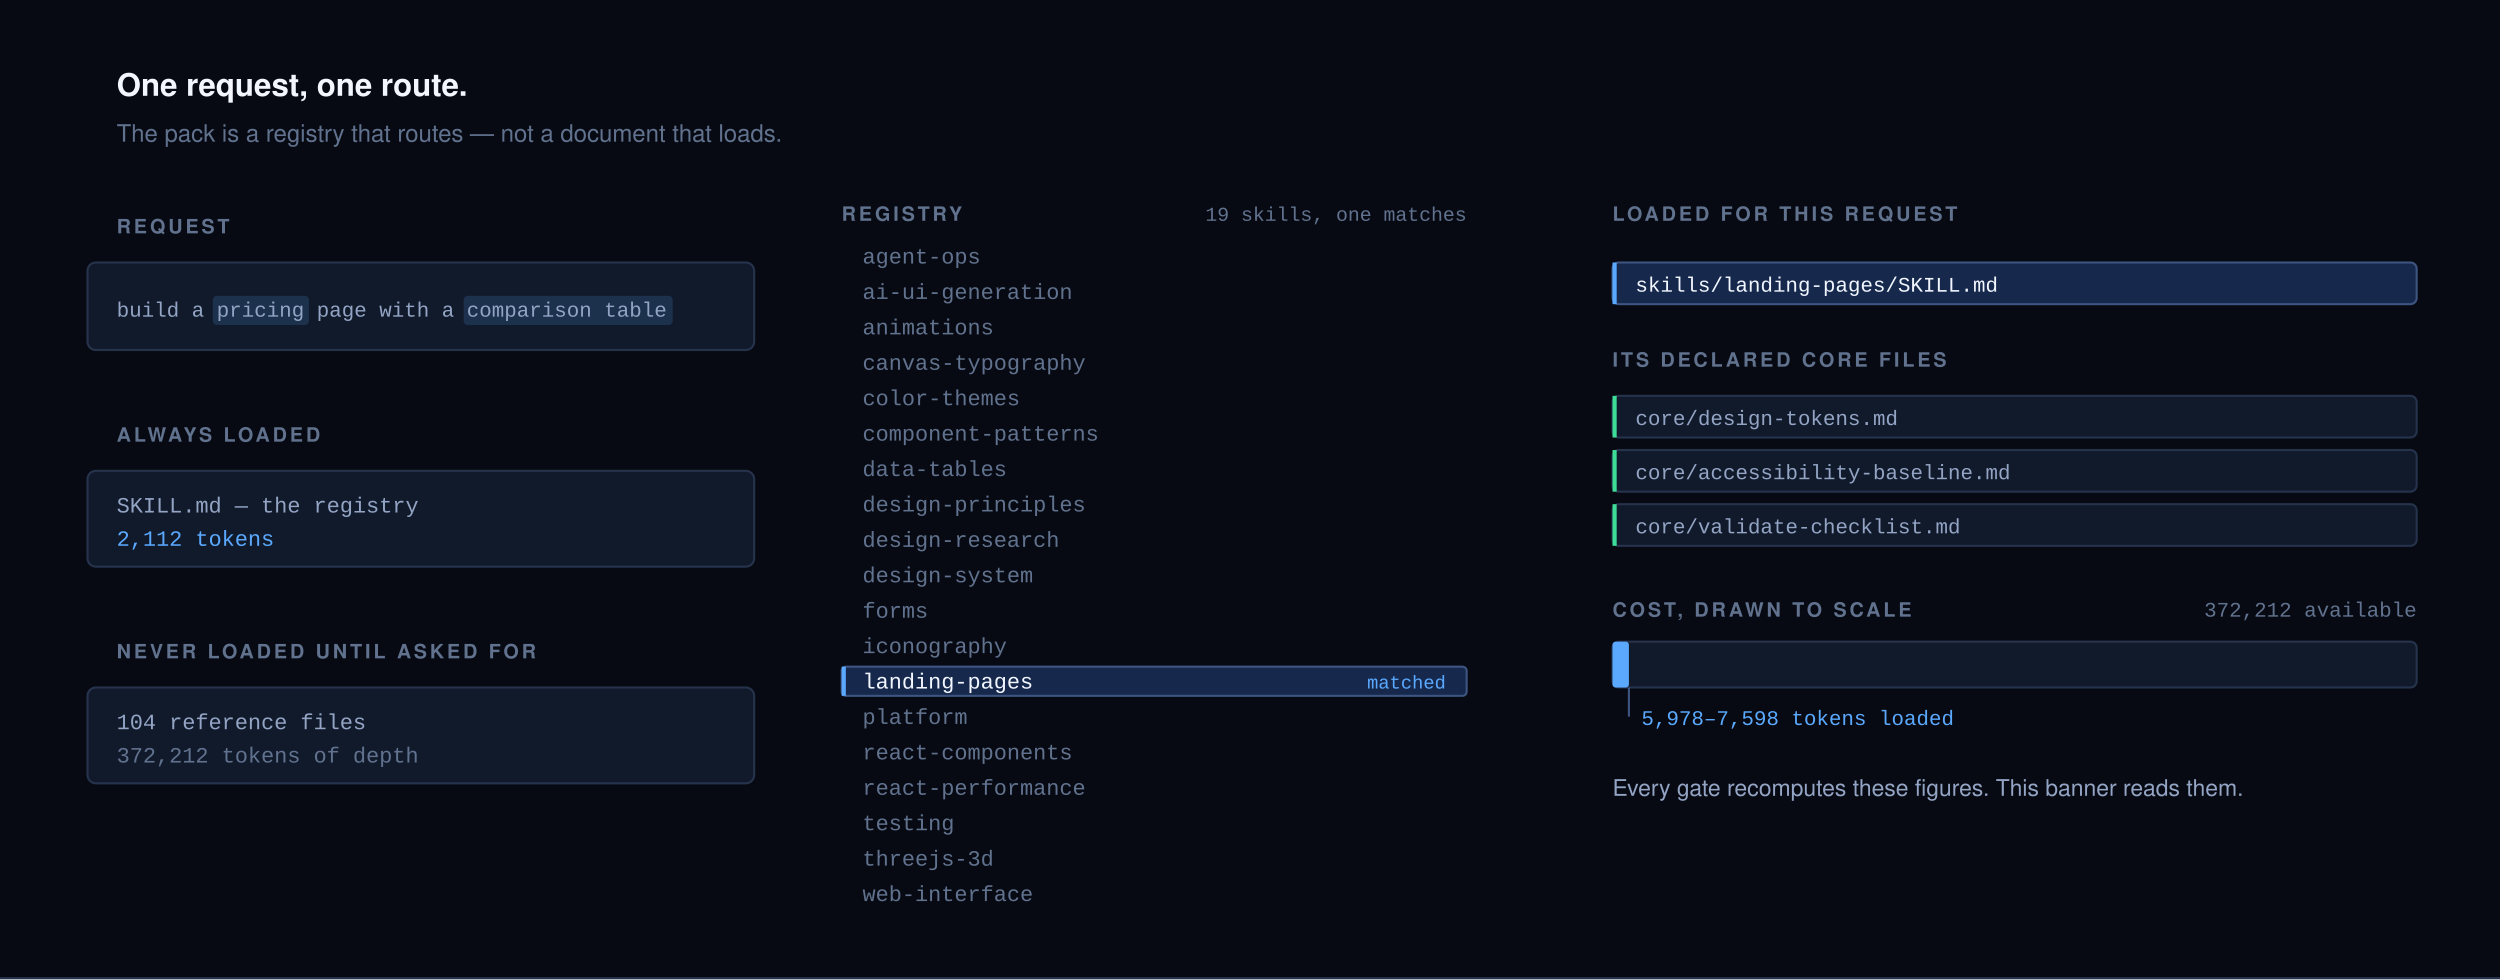
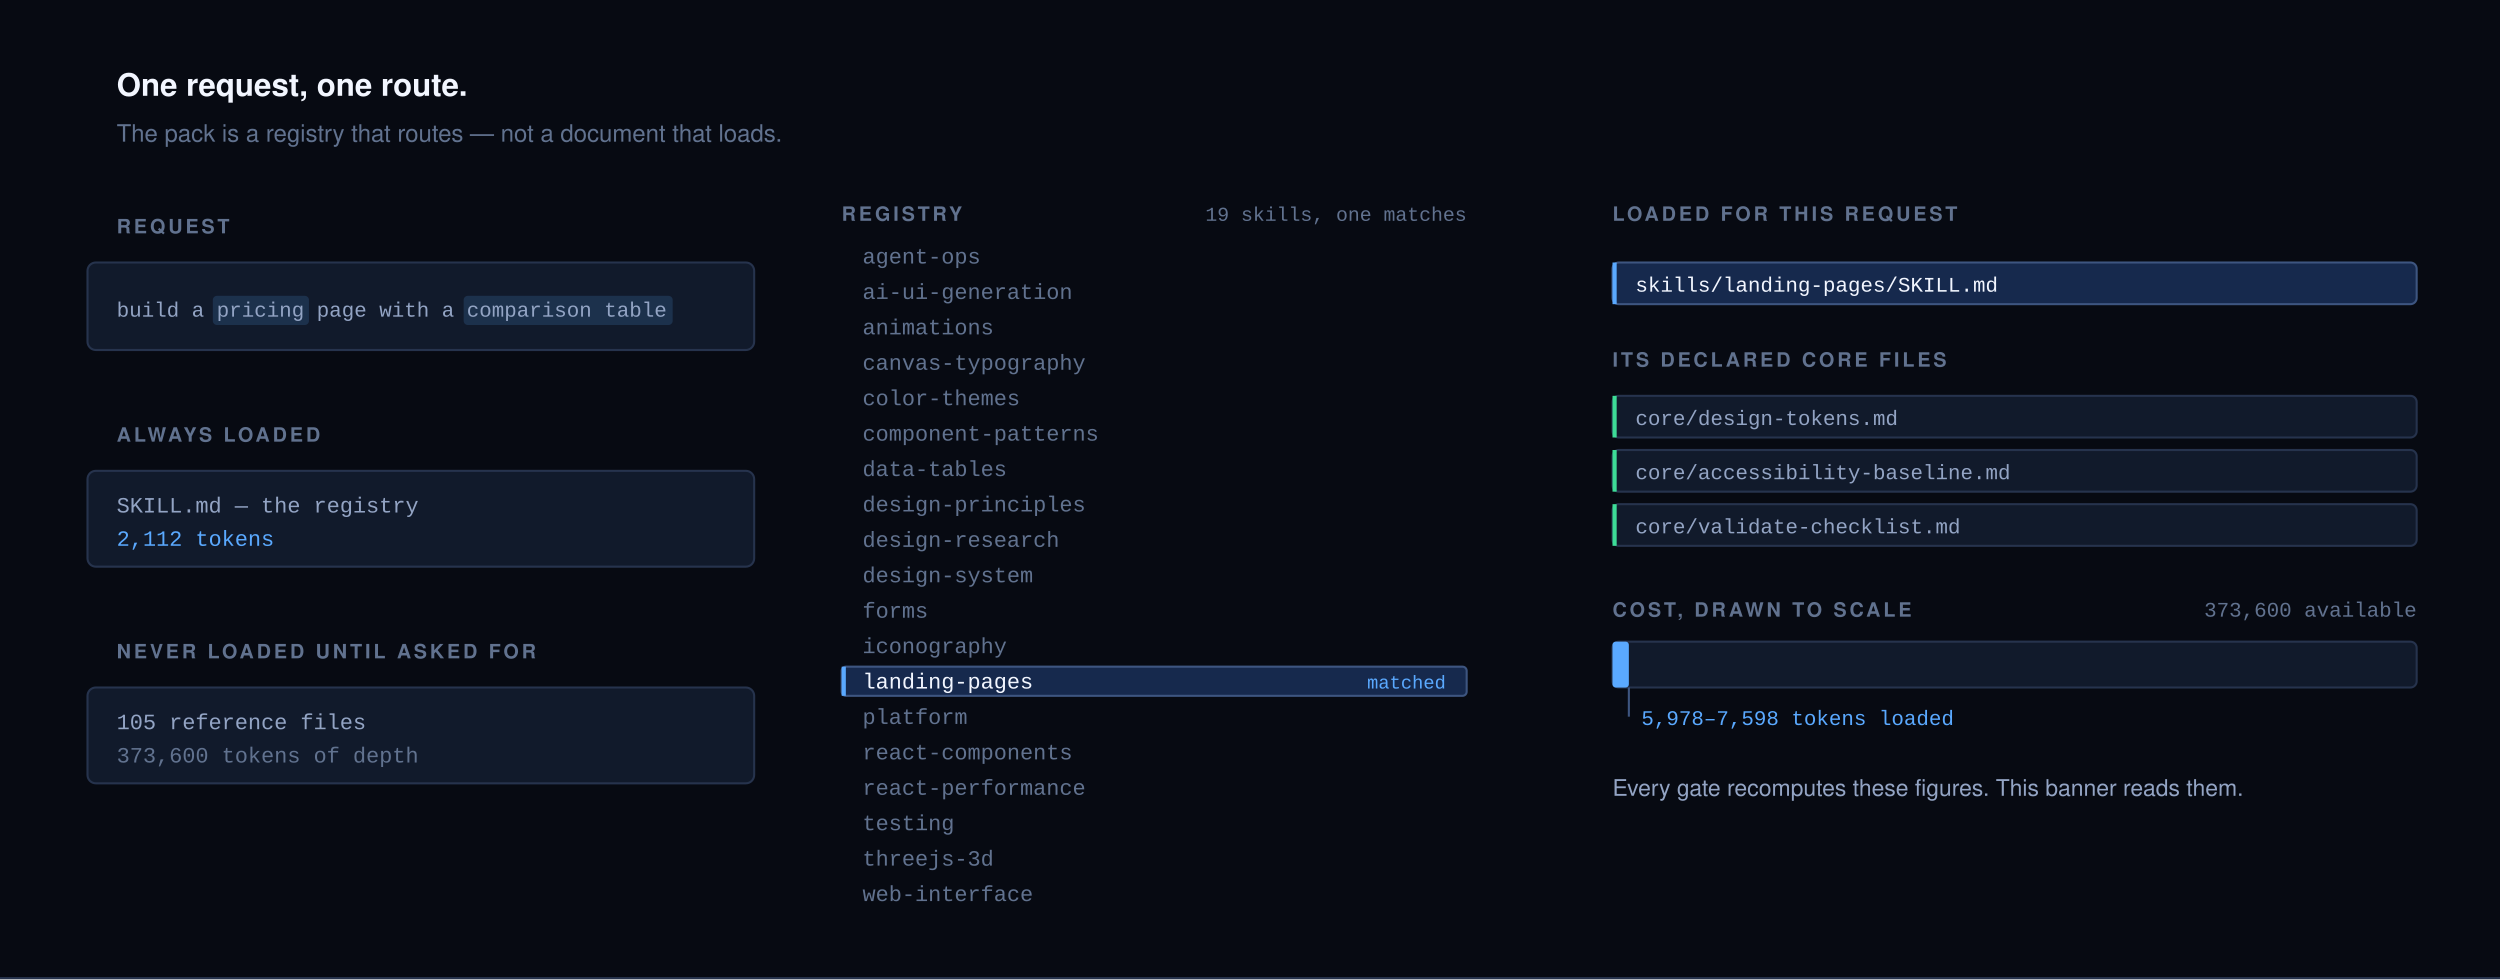
- <svg xmlns="http://www.w3.org/2000/svg" viewBox="0 0 1200 470" width="1200" height="470" role="img" aria-label="How the pack routes one request: a prompt asking for a pricing page with a comparison table is matched against a registry of 19 skills, exactly one of them — landing-pages — is selected, its three core dependency files attach, and a cost meter shows 5,978 to 7,598 tokens loaded against 372,212 tokens of available depth, drawn to scale.">
+ <svg xmlns="http://www.w3.org/2000/svg" viewBox="0 0 1200 470" width="1200" height="470" role="img" aria-label="How the pack routes one request: a prompt asking for a pricing page with a comparison table is matched against a registry of 19 skills, exactly one of them — landing-pages — is selected, its three core dependency files attach, and a cost meter shows 5,978 to 7,598 tokens loaded against 373,600 tokens of available depth, drawn to scale.">
  <style>
@keyframes rf0{0%,14.6%{opacity:0}16%{opacity:1}18.6%,100%{opacity:0}}
@keyframes rf1{0%,15.6%{opacity:0}17%{opacity:1}19.6%,100%{opacity:0}}
@keyframes rf2{0%,16.6%{opacity:0}18%{opacity:1}20.6%,100%{opacity:0}}
@keyframes rf3{0%,17.6%{opacity:0}19%{opacity:1}21.6%,100%{opacity:0}}
@keyframes rf4{0%,18.6%{opacity:0}20%{opacity:1}22.6%,100%{opacity:0}}
@keyframes rf5{0%,19.6%{opacity:0}21%{opacity:1}23.6%,100%{opacity:0}}
@keyframes rf6{0%,20.6%{opacity:0}22%{opacity:1}24.6%,100%{opacity:0}}
@keyframes rf7{0%,21.6%{opacity:0}23%{opacity:1}25.6%,100%{opacity:0}}
@keyframes rf8{0%,22.6%{opacity:0}24%{opacity:1}26.6%,100%{opacity:0}}
@keyframes rf9{0%,23.6%{opacity:0}25%{opacity:1}27.6%,100%{opacity:0}}
@keyframes rf10{0%,24.6%{opacity:0}26%{opacity:1}28.6%,100%{opacity:0}}
@keyframes rf11{0%,25.6%{opacity:0}27%{opacity:1}29.6%,100%{opacity:0}}
@keyframes rf12{0%,26.6%{opacity:0}28%{opacity:1}30.6%,100%{opacity:0}}
@keyframes rf13{0%,27.6%{opacity:0}29%{opacity:1}31.6%,100%{opacity:0}}
@keyframes rf14{0%,28.6%{opacity:0}30%{opacity:1}32.6%,100%{opacity:0}}
@keyframes rf15{0%,29.6%{opacity:0}31%{opacity:1}33.6%,100%{opacity:0}}
@keyframes rf16{0%,30.6%{opacity:0}32%{opacity:1}34.6%,100%{opacity:0}}
@keyframes rf17{0%,31.6%{opacity:0}33%{opacity:1}35.6%,100%{opacity:0}}
@keyframes rf18{0%,32.6%{opacity:0}34%{opacity:1}36.6%,100%{opacity:0}}
@keyframes kw{0%,6%{opacity:0}9%,100%{opacity:.16}}
@keyframes scan{0%,15%{opacity:0;transform:translateY(0)}16%{opacity:.9;transform:translateY(0)}34%{opacity:.9;transform:translateY(317px)}35.5%,100%{opacity:0;transform:translateY(317px)}}
@keyframes lock{0%,35%{opacity:0}38%,100%{opacity:1}}
@keyframes lockt{0%,35%{fill:#61728F}38%,100%{fill:#F2F6FF}}
@keyframes fill{0%,58%{transform:scaleX(0)}72%,100%{transform:scaleX(1)}}
@keyframes late{0%,68%{opacity:0}72%,100%{opacity:1}}
@keyframes dep0{0%,46%{opacity:0;transform:translateX(-6px)}50%,100%{opacity:1;transform:translateX(0)}}
@keyframes dep1{0%,49%{opacity:0;transform:translateX(-6px)}53%,100%{opacity:1;transform:translateX(0)}}
@keyframes dep2{0%,52%{opacity:0;transform:translateX(-6px)}56%,100%{opacity:1;transform:translateX(0)}}
.kw{animation:kw 9s linear infinite}
.scan{animation:scan 9s linear infinite}
.lock{animation:lock 9s linear infinite}
.lock-t{animation:lockt 9s linear infinite}
.fill{animation:fill 9s cubic-bezier(.2,.7,.3,1) infinite;transform-origin:774px 308px}
.late{animation:late 9s linear infinite}
.rf0{animation:rf0 9s linear infinite}
.rf1{animation:rf1 9s linear infinite}
.rf2{animation:rf2 9s linear infinite}
.rf3{animation:rf3 9s linear infinite}
.rf4{animation:rf4 9s linear infinite}
.rf5{animation:rf5 9s linear infinite}
.rf6{animation:rf6 9s linear infinite}
.rf7{animation:rf7 9s linear infinite}
.rf8{animation:rf8 9s linear infinite}
.rf9{animation:rf9 9s linear infinite}
.rf10{animation:rf10 9s linear infinite}
.rf11{animation:rf11 9s linear infinite}
.rf12{animation:rf12 9s linear infinite}
.rf13{animation:rf13 9s linear infinite}
.rf14{animation:rf14 9s linear infinite}
.rf15{animation:rf15 9s linear infinite}
.rf16{animation:rf16 9s linear infinite}
.rf17{animation:rf17 9s linear infinite}
.rf18{animation:rf18 9s linear infinite}
.dep0{animation:dep0 9s ease-out infinite}
.dep1{animation:dep1 9s ease-out infinite}
.dep2{animation:dep2 9s ease-out infinite}
@media (prefers-reduced-motion:reduce){
.kw,.scan,.lock,.lock-t,.fill,.late,.rf0,.rf1,.rf2,.rf3,.rf4,.rf5,.rf6,.rf7,.rf8,.rf9,.rf10,.rf11,.rf12,.rf13,.rf14,.rf15,.rf16,.rf17,.rf18,.dep0,.dep1,.dep2{animation:none}
.scan{opacity:0}
}
</style>
  <rect width="1200" height="470" fill="#070A12" />
  <text x="56" y="46" font-family="ui-sans-serif, system-ui, -apple-system, 'Segoe UI', Helvetica, Arial, sans-serif" font-size="15" font-weight="600" fill="#F2F6FF">One request, one route.</text>
  <text x="56" y="68" font-family="ui-sans-serif, system-ui, -apple-system, 'Segoe UI', Helvetica, Arial, sans-serif" font-size="11.5" fill="#61728F">The pack is a registry that routes — not a document that loads.</text>
  <text x="56" y="112" font-family="ui-sans-serif, system-ui, -apple-system, 'Segoe UI', Helvetica, Arial, sans-serif" font-size="9.5" font-weight="600" letter-spacing="1.4" fill="#61728F">REQUEST</text>
  <rect x="42" y="126" width="320" height="42" rx="4" fill="#111A2B" stroke="#26334D" />
  <rect class="kw" x="102.16" y="142" width="46.14" height="14" rx="2" fill="#5AA9FF" opacity="0.16" />
  <rect class="kw" x="222.56" y="142" width="100.32" height="14" rx="2" fill="#5AA9FF" opacity="0.16" />
  <text x="56" y="152" font-family="ui-monospace, SFMono-Regular, Menlo, Consolas, 'Liberation Mono', monospace" font-size="10" fill="#93A4C4">build a pricing page with a comparison table</text>
  <text x="56" y="212" font-family="ui-sans-serif, system-ui, -apple-system, 'Segoe UI', Helvetica, Arial, sans-serif" font-size="9.5" font-weight="600" letter-spacing="1.4" fill="#61728F">ALWAYS LOADED</text>
  <rect x="42" y="226" width="320" height="46" rx="4" fill="#111A2B" stroke="#26334D" />
  <text x="56" y="246" font-family="ui-monospace, SFMono-Regular, Menlo, Consolas, 'Liberation Mono', monospace" font-size="10.5" fill="#93A4C4">SKILL.md — the registry</text>
  <text x="56" y="262" font-family="ui-monospace, SFMono-Regular, Menlo, Consolas, 'Liberation Mono', monospace" font-size="10.5" fill="#5AA9FF">2,112 tokens</text>
  <text x="56" y="316" font-family="ui-sans-serif, system-ui, -apple-system, 'Segoe UI', Helvetica, Arial, sans-serif" font-size="9.5" font-weight="600" letter-spacing="1.4" fill="#61728F">NEVER LOADED UNTIL ASKED FOR</text>
  <rect x="42" y="330" width="320" height="46" rx="4" fill="#111A2B" stroke="#26334D" />
-   <text x="56" y="350" font-family="ui-monospace, SFMono-Regular, Menlo, Consolas, 'Liberation Mono', monospace" font-size="10.5" fill="#93A4C4">104 reference files</text>
-   <text x="56" y="366" font-family="ui-monospace, SFMono-Regular, Menlo, Consolas, 'Liberation Mono', monospace" font-size="10.5" fill="#61728F">372,212 tokens of depth</text>
+   <text x="56" y="350" font-family="ui-monospace, SFMono-Regular, Menlo, Consolas, 'Liberation Mono', monospace" font-size="10.5" fill="#93A4C4">105 reference files</text>
+   <text x="56" y="366" font-family="ui-monospace, SFMono-Regular, Menlo, Consolas, 'Liberation Mono', monospace" font-size="10.5" fill="#61728F">373,600 tokens of depth</text>
  <text x="404" y="106" font-family="ui-sans-serif, system-ui, -apple-system, 'Segoe UI', Helvetica, Arial, sans-serif" font-size="9.5" font-weight="600" letter-spacing="1.4" fill="#61728F">REGISTRY</text>
  <text x="704" y="106" text-anchor="end" font-family="ui-monospace, SFMono-Regular, Menlo, Consolas, 'Liberation Mono', monospace" font-size="9.5" fill="#61728F">19 skills, one matches</text>
  <g class="scan" opacity="0">
    <rect x="398" y="113" width="312" height="3" rx="1.5" fill="#5AA9FF" />
  </g>
  <rect class="rf0" x="404" y="116" width="300" height="14" rx="2" fill="#5AA9FF" opacity="0" />
  <text x="414" y="126.5" font-family="ui-monospace, SFMono-Regular, Menlo, Consolas, 'Liberation Mono', monospace" font-size="10.5" fill="#61728F">agent-ops</text>
  <rect class="rf1" x="404" y="133" width="300" height="14" rx="2" fill="#5AA9FF" opacity="0" />
  <text x="414" y="143.5" font-family="ui-monospace, SFMono-Regular, Menlo, Consolas, 'Liberation Mono', monospace" font-size="10.5" fill="#61728F">ai-ui-generation</text>
  <rect class="rf2" x="404" y="150" width="300" height="14" rx="2" fill="#5AA9FF" opacity="0" />
  <text x="414" y="160.5" font-family="ui-monospace, SFMono-Regular, Menlo, Consolas, 'Liberation Mono', monospace" font-size="10.5" fill="#61728F">animations</text>
  <rect class="rf3" x="404" y="167" width="300" height="14" rx="2" fill="#5AA9FF" opacity="0" />
  <text x="414" y="177.5" font-family="ui-monospace, SFMono-Regular, Menlo, Consolas, 'Liberation Mono', monospace" font-size="10.5" fill="#61728F">canvas-typography</text>
  <rect class="rf4" x="404" y="184" width="300" height="14" rx="2" fill="#5AA9FF" opacity="0" />
  <text x="414" y="194.5" font-family="ui-monospace, SFMono-Regular, Menlo, Consolas, 'Liberation Mono', monospace" font-size="10.5" fill="#61728F">color-themes</text>
  <rect class="rf5" x="404" y="201" width="300" height="14" rx="2" fill="#5AA9FF" opacity="0" />
  <text x="414" y="211.5" font-family="ui-monospace, SFMono-Regular, Menlo, Consolas, 'Liberation Mono', monospace" font-size="10.5" fill="#61728F">component-patterns</text>
  <rect class="rf6" x="404" y="218" width="300" height="14" rx="2" fill="#5AA9FF" opacity="0" />
  <text x="414" y="228.5" font-family="ui-monospace, SFMono-Regular, Menlo, Consolas, 'Liberation Mono', monospace" font-size="10.5" fill="#61728F">data-tables</text>
  <rect class="rf7" x="404" y="235" width="300" height="14" rx="2" fill="#5AA9FF" opacity="0" />
  <text x="414" y="245.5" font-family="ui-monospace, SFMono-Regular, Menlo, Consolas, 'Liberation Mono', monospace" font-size="10.5" fill="#61728F">design-principles</text>
  <rect class="rf8" x="404" y="252" width="300" height="14" rx="2" fill="#5AA9FF" opacity="0" />
  <text x="414" y="262.5" font-family="ui-monospace, SFMono-Regular, Menlo, Consolas, 'Liberation Mono', monospace" font-size="10.5" fill="#61728F">design-research</text>
  <rect class="rf9" x="404" y="269" width="300" height="14" rx="2" fill="#5AA9FF" opacity="0" />
  <text x="414" y="279.5" font-family="ui-monospace, SFMono-Regular, Menlo, Consolas, 'Liberation Mono', monospace" font-size="10.5" fill="#61728F">design-system</text>
  <rect class="rf10" x="404" y="286" width="300" height="14" rx="2" fill="#5AA9FF" opacity="0" />
  <text x="414" y="296.5" font-family="ui-monospace, SFMono-Regular, Menlo, Consolas, 'Liberation Mono', monospace" font-size="10.5" fill="#61728F">forms</text>
  <rect class="rf11" x="404" y="303" width="300" height="14" rx="2" fill="#5AA9FF" opacity="0" />
  <text x="414" y="313.5" font-family="ui-monospace, SFMono-Regular, Menlo, Consolas, 'Liberation Mono', monospace" font-size="10.5" fill="#61728F">iconography</text>
  <rect class="rf12" x="404" y="320" width="300" height="14" rx="2" fill="#5AA9FF" opacity="0" />
  <rect class="lock" x="404" y="320" width="300" height="14" rx="2" fill="#16294D" stroke="#3D5580" stroke-width="1" />
  <rect class="lock" x="404" y="320" width="2" height="14" fill="#5AA9FF" />
  <text x="414" y="330.5" font-family="ui-monospace, SFMono-Regular, Menlo, Consolas, 'Liberation Mono', monospace" font-size="10.5" fill="#F2F6FF" class="lock-t">landing-pages</text>
  <text class="lock" x="694" y="330.5" text-anchor="end" font-family="ui-monospace, SFMono-Regular, Menlo, Consolas, 'Liberation Mono', monospace" font-size="9" fill="#5AA9FF">matched</text>
  <rect class="rf13" x="404" y="337" width="300" height="14" rx="2" fill="#5AA9FF" opacity="0" />
  <text x="414" y="347.5" font-family="ui-monospace, SFMono-Regular, Menlo, Consolas, 'Liberation Mono', monospace" font-size="10.5" fill="#61728F">platform</text>
  <rect class="rf14" x="404" y="354" width="300" height="14" rx="2" fill="#5AA9FF" opacity="0" />
  <text x="414" y="364.5" font-family="ui-monospace, SFMono-Regular, Menlo, Consolas, 'Liberation Mono', monospace" font-size="10.5" fill="#61728F">react-components</text>
  <rect class="rf15" x="404" y="371" width="300" height="14" rx="2" fill="#5AA9FF" opacity="0" />
  <text x="414" y="381.5" font-family="ui-monospace, SFMono-Regular, Menlo, Consolas, 'Liberation Mono', monospace" font-size="10.5" fill="#61728F">react-performance</text>
  <rect class="rf16" x="404" y="388" width="300" height="14" rx="2" fill="#5AA9FF" opacity="0" />
  <text x="414" y="398.5" font-family="ui-monospace, SFMono-Regular, Menlo, Consolas, 'Liberation Mono', monospace" font-size="10.5" fill="#61728F">testing</text>
  <rect class="rf17" x="404" y="405" width="300" height="14" rx="2" fill="#5AA9FF" opacity="0" />
  <text x="414" y="415.5" font-family="ui-monospace, SFMono-Regular, Menlo, Consolas, 'Liberation Mono', monospace" font-size="10.5" fill="#61728F">threejs-3d</text>
  <rect class="rf18" x="404" y="422" width="300" height="14" rx="2" fill="#5AA9FF" opacity="0" />
  <text x="414" y="432.5" font-family="ui-monospace, SFMono-Regular, Menlo, Consolas, 'Liberation Mono', monospace" font-size="10.5" fill="#61728F">web-interface</text>
  <text x="774" y="106" font-family="ui-sans-serif, system-ui, -apple-system, 'Segoe UI', Helvetica, Arial, sans-serif" font-size="9.5" font-weight="600" letter-spacing="1.4" fill="#61728F">LOADED FOR THIS REQUEST</text>
  <rect class="lock" x="774" y="126" width="386" height="20" rx="3" fill="#16294D" stroke="#3D5580" />
  <rect class="lock" x="774" y="126" width="2" height="20" fill="#5AA9FF" />
  <text class="lock-t" x="785" y="140" font-family="ui-monospace, SFMono-Regular, Menlo, Consolas, 'Liberation Mono', monospace" font-size="10" fill="#F2F6FF">skills/landing-pages/SKILL.md</text>
  <text x="774" y="176" font-family="ui-sans-serif, system-ui, -apple-system, 'Segoe UI', Helvetica, Arial, sans-serif" font-size="9.5" font-weight="600" letter-spacing="1.4" fill="#61728F">ITS DECLARED CORE FILES</text>
  <g class="dep0">
    <rect x="774" y="190" width="386" height="20" rx="3" fill="#111A2B" stroke="#26334D" />
    <rect x="774" y="190" width="2" height="20" fill="#3DDC97" />
    <text x="785" y="204" font-family="ui-monospace, SFMono-Regular, Menlo, Consolas, 'Liberation Mono', monospace" font-size="10" fill="#93A4C4">core/design-tokens.md</text>
  </g>
  <g class="dep1">
    <rect x="774" y="216" width="386" height="20" rx="3" fill="#111A2B" stroke="#26334D" />
    <rect x="774" y="216" width="2" height="20" fill="#3DDC97" />
    <text x="785" y="230" font-family="ui-monospace, SFMono-Regular, Menlo, Consolas, 'Liberation Mono', monospace" font-size="10" fill="#93A4C4">core/accessibility-baseline.md</text>
  </g>
  <g class="dep2">
    <rect x="774" y="242" width="386" height="20" rx="3" fill="#111A2B" stroke="#26334D" />
    <rect x="774" y="242" width="2" height="20" fill="#3DDC97" />
    <text x="785" y="256" font-family="ui-monospace, SFMono-Regular, Menlo, Consolas, 'Liberation Mono', monospace" font-size="10" fill="#93A4C4">core/validate-checklist.md</text>
  </g>
  <text x="774" y="296" font-family="ui-sans-serif, system-ui, -apple-system, 'Segoe UI', Helvetica, Arial, sans-serif" font-size="9.5" font-weight="600" letter-spacing="1.4" fill="#61728F">COST, DRAWN TO SCALE</text>
  <rect x="774" y="308" width="386" height="22" rx="3" fill="#111A2B" stroke="#26334D" />
-   <rect class="fill" x="774" y="308" width="7.88" height="22" rx="1.5" fill="#5AA9FF" />
-   <line class="late" x1="781.88" y1="330" x2="781.88" y2="344" stroke="#3D5580" />
-   <text class="late" x="787.88" y="348" font-family="ui-monospace, SFMono-Regular, Menlo, Consolas, 'Liberation Mono', monospace" font-size="10" fill="#5AA9FF">5,978–7,598 tokens loaded</text>
-   <text x="1160" y="296" text-anchor="end" font-family="ui-monospace, SFMono-Regular, Menlo, Consolas, 'Liberation Mono', monospace" font-size="10" fill="#61728F">372,212 available</text>
+   <rect class="fill" x="774" y="308" width="7.85" height="22" rx="1.5" fill="#5AA9FF" />
+   <line class="late" x1="781.85" y1="330" x2="781.85" y2="344" stroke="#3D5580" />
+   <text class="late" x="787.85" y="348" font-family="ui-monospace, SFMono-Regular, Menlo, Consolas, 'Liberation Mono', monospace" font-size="10" fill="#5AA9FF">5,978–7,598 tokens loaded</text>
+   <text x="1160" y="296" text-anchor="end" font-family="ui-monospace, SFMono-Regular, Menlo, Consolas, 'Liberation Mono', monospace" font-size="10" fill="#61728F">373,600 available</text>
  <text class="late" x="774" y="382" font-family="ui-sans-serif, system-ui, -apple-system, 'Segoe UI', Helvetica, Arial, sans-serif" font-size="11" fill="#93A4C4">Every gate recomputes these figures. This banner reads them.</text>
  <rect x="0" y="469" width="1200" height="1" fill="#26334D" />
</svg>
